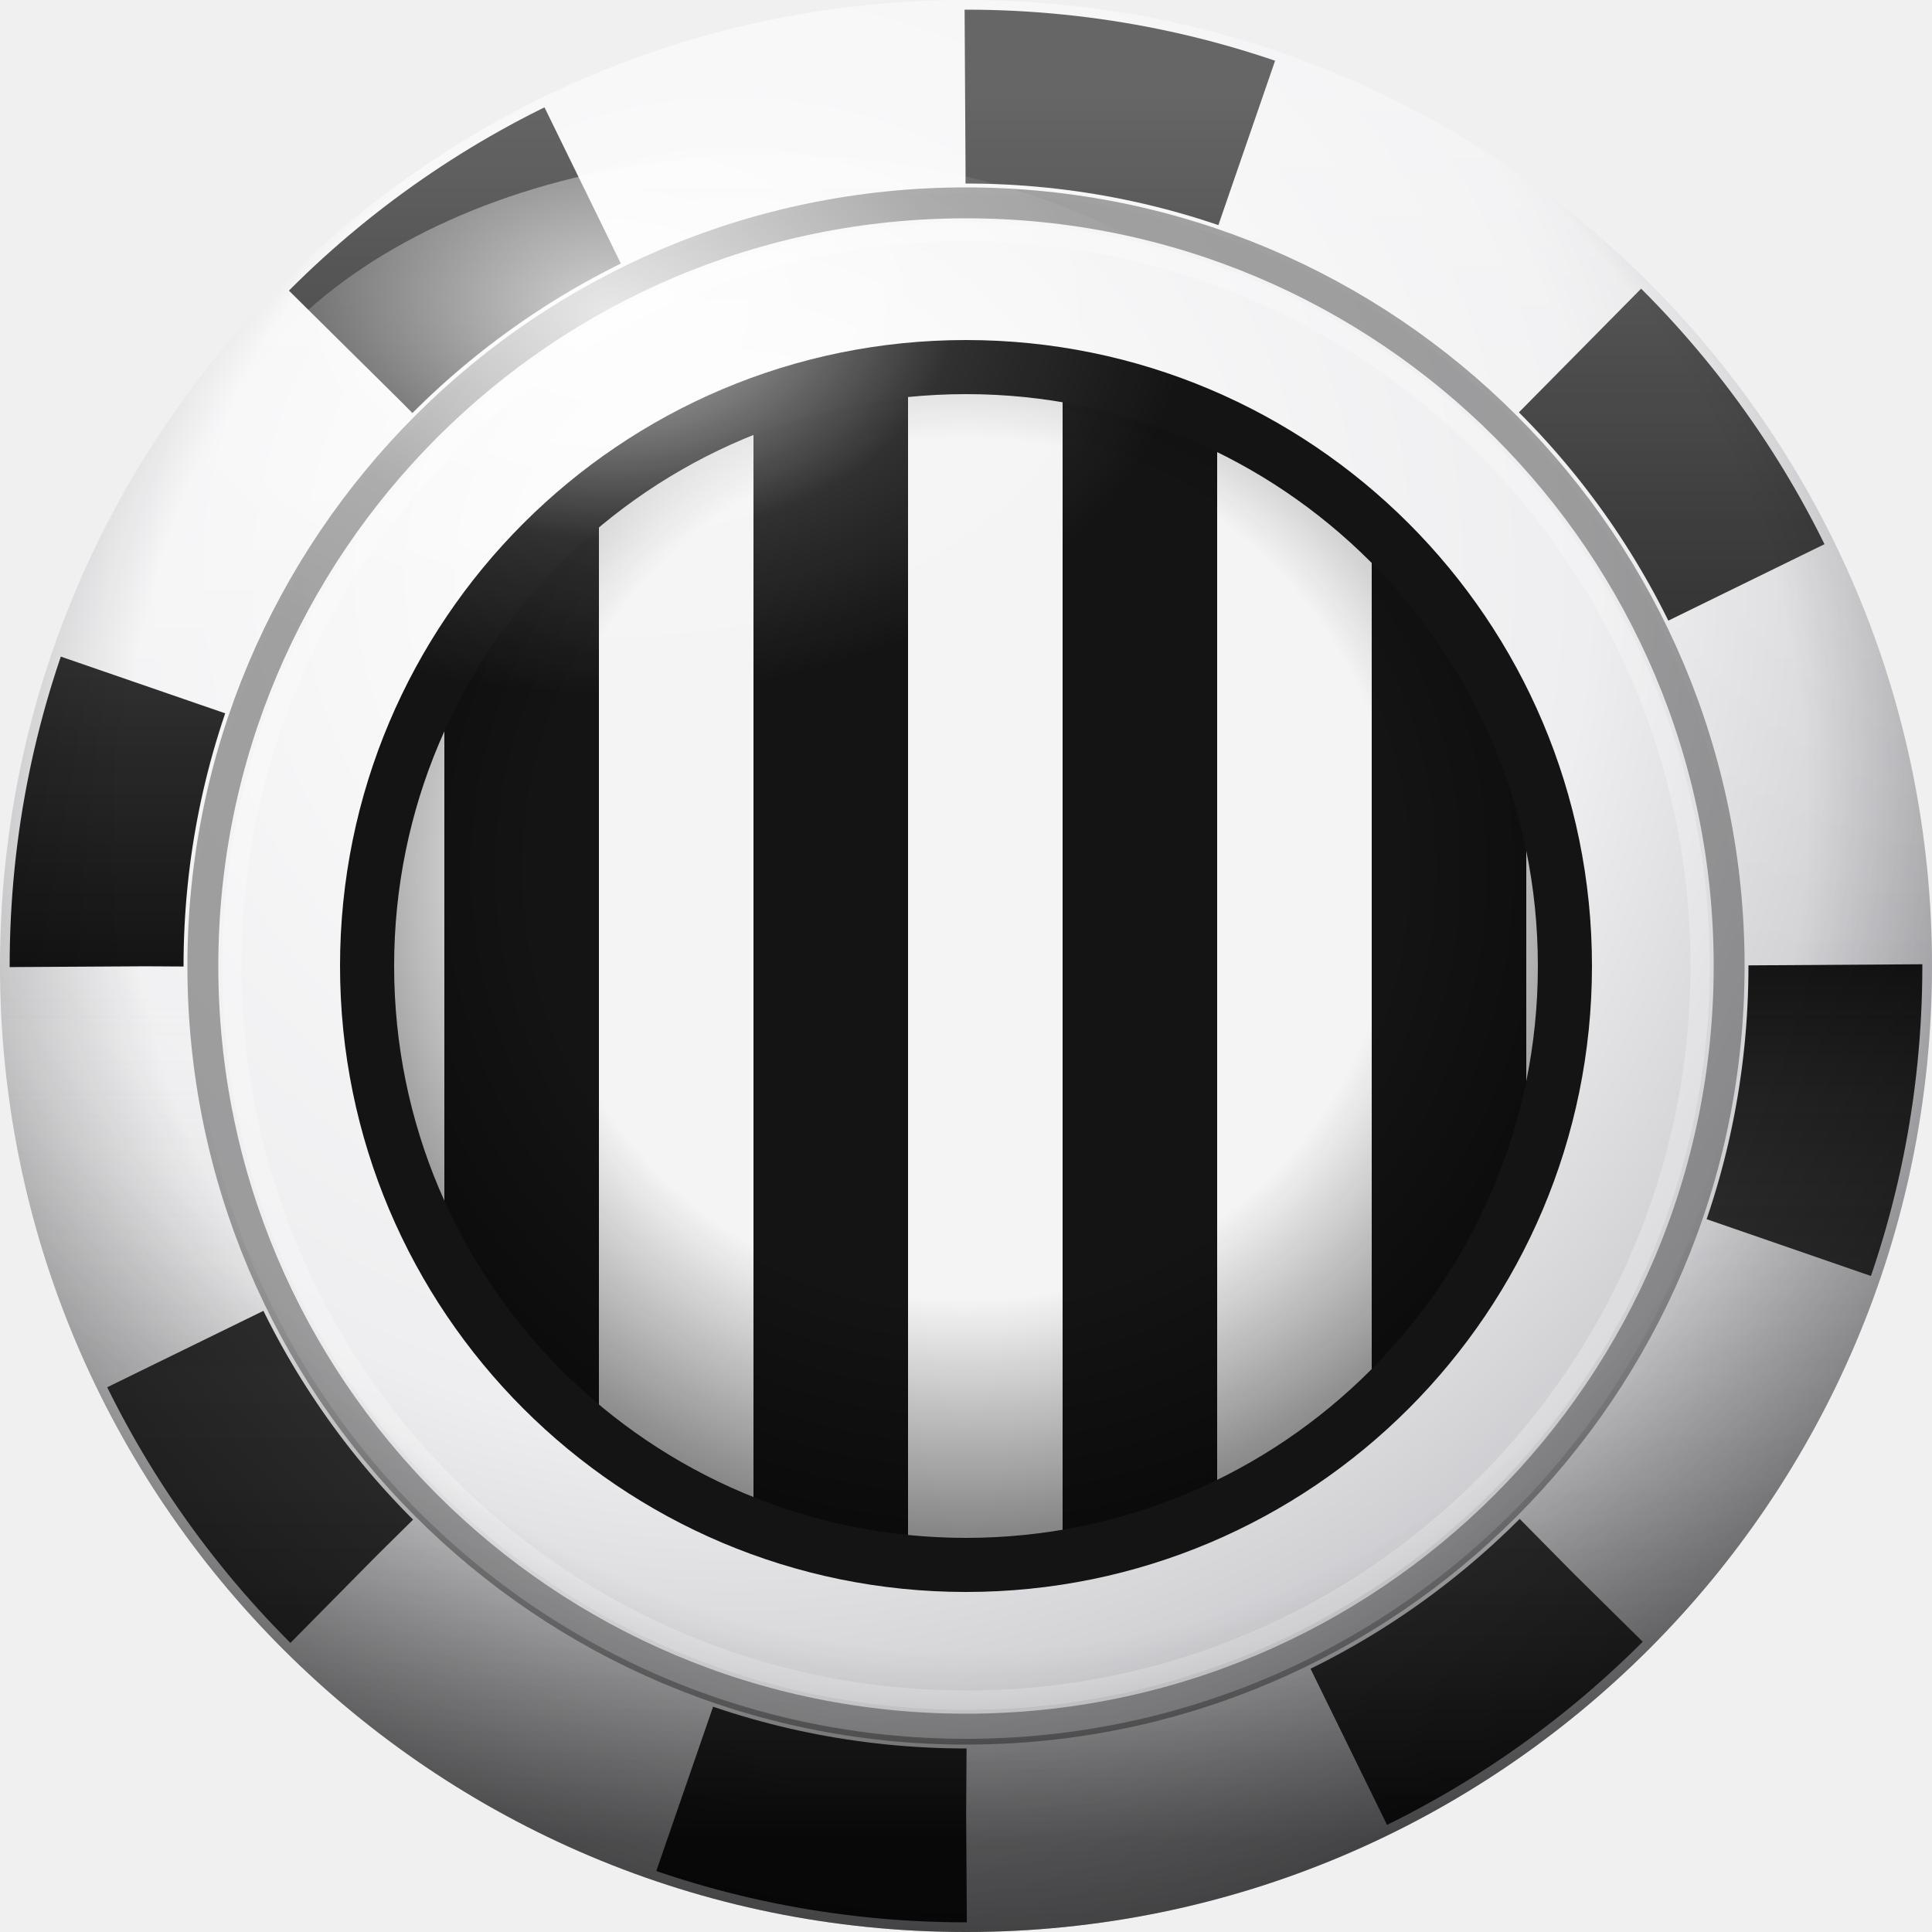
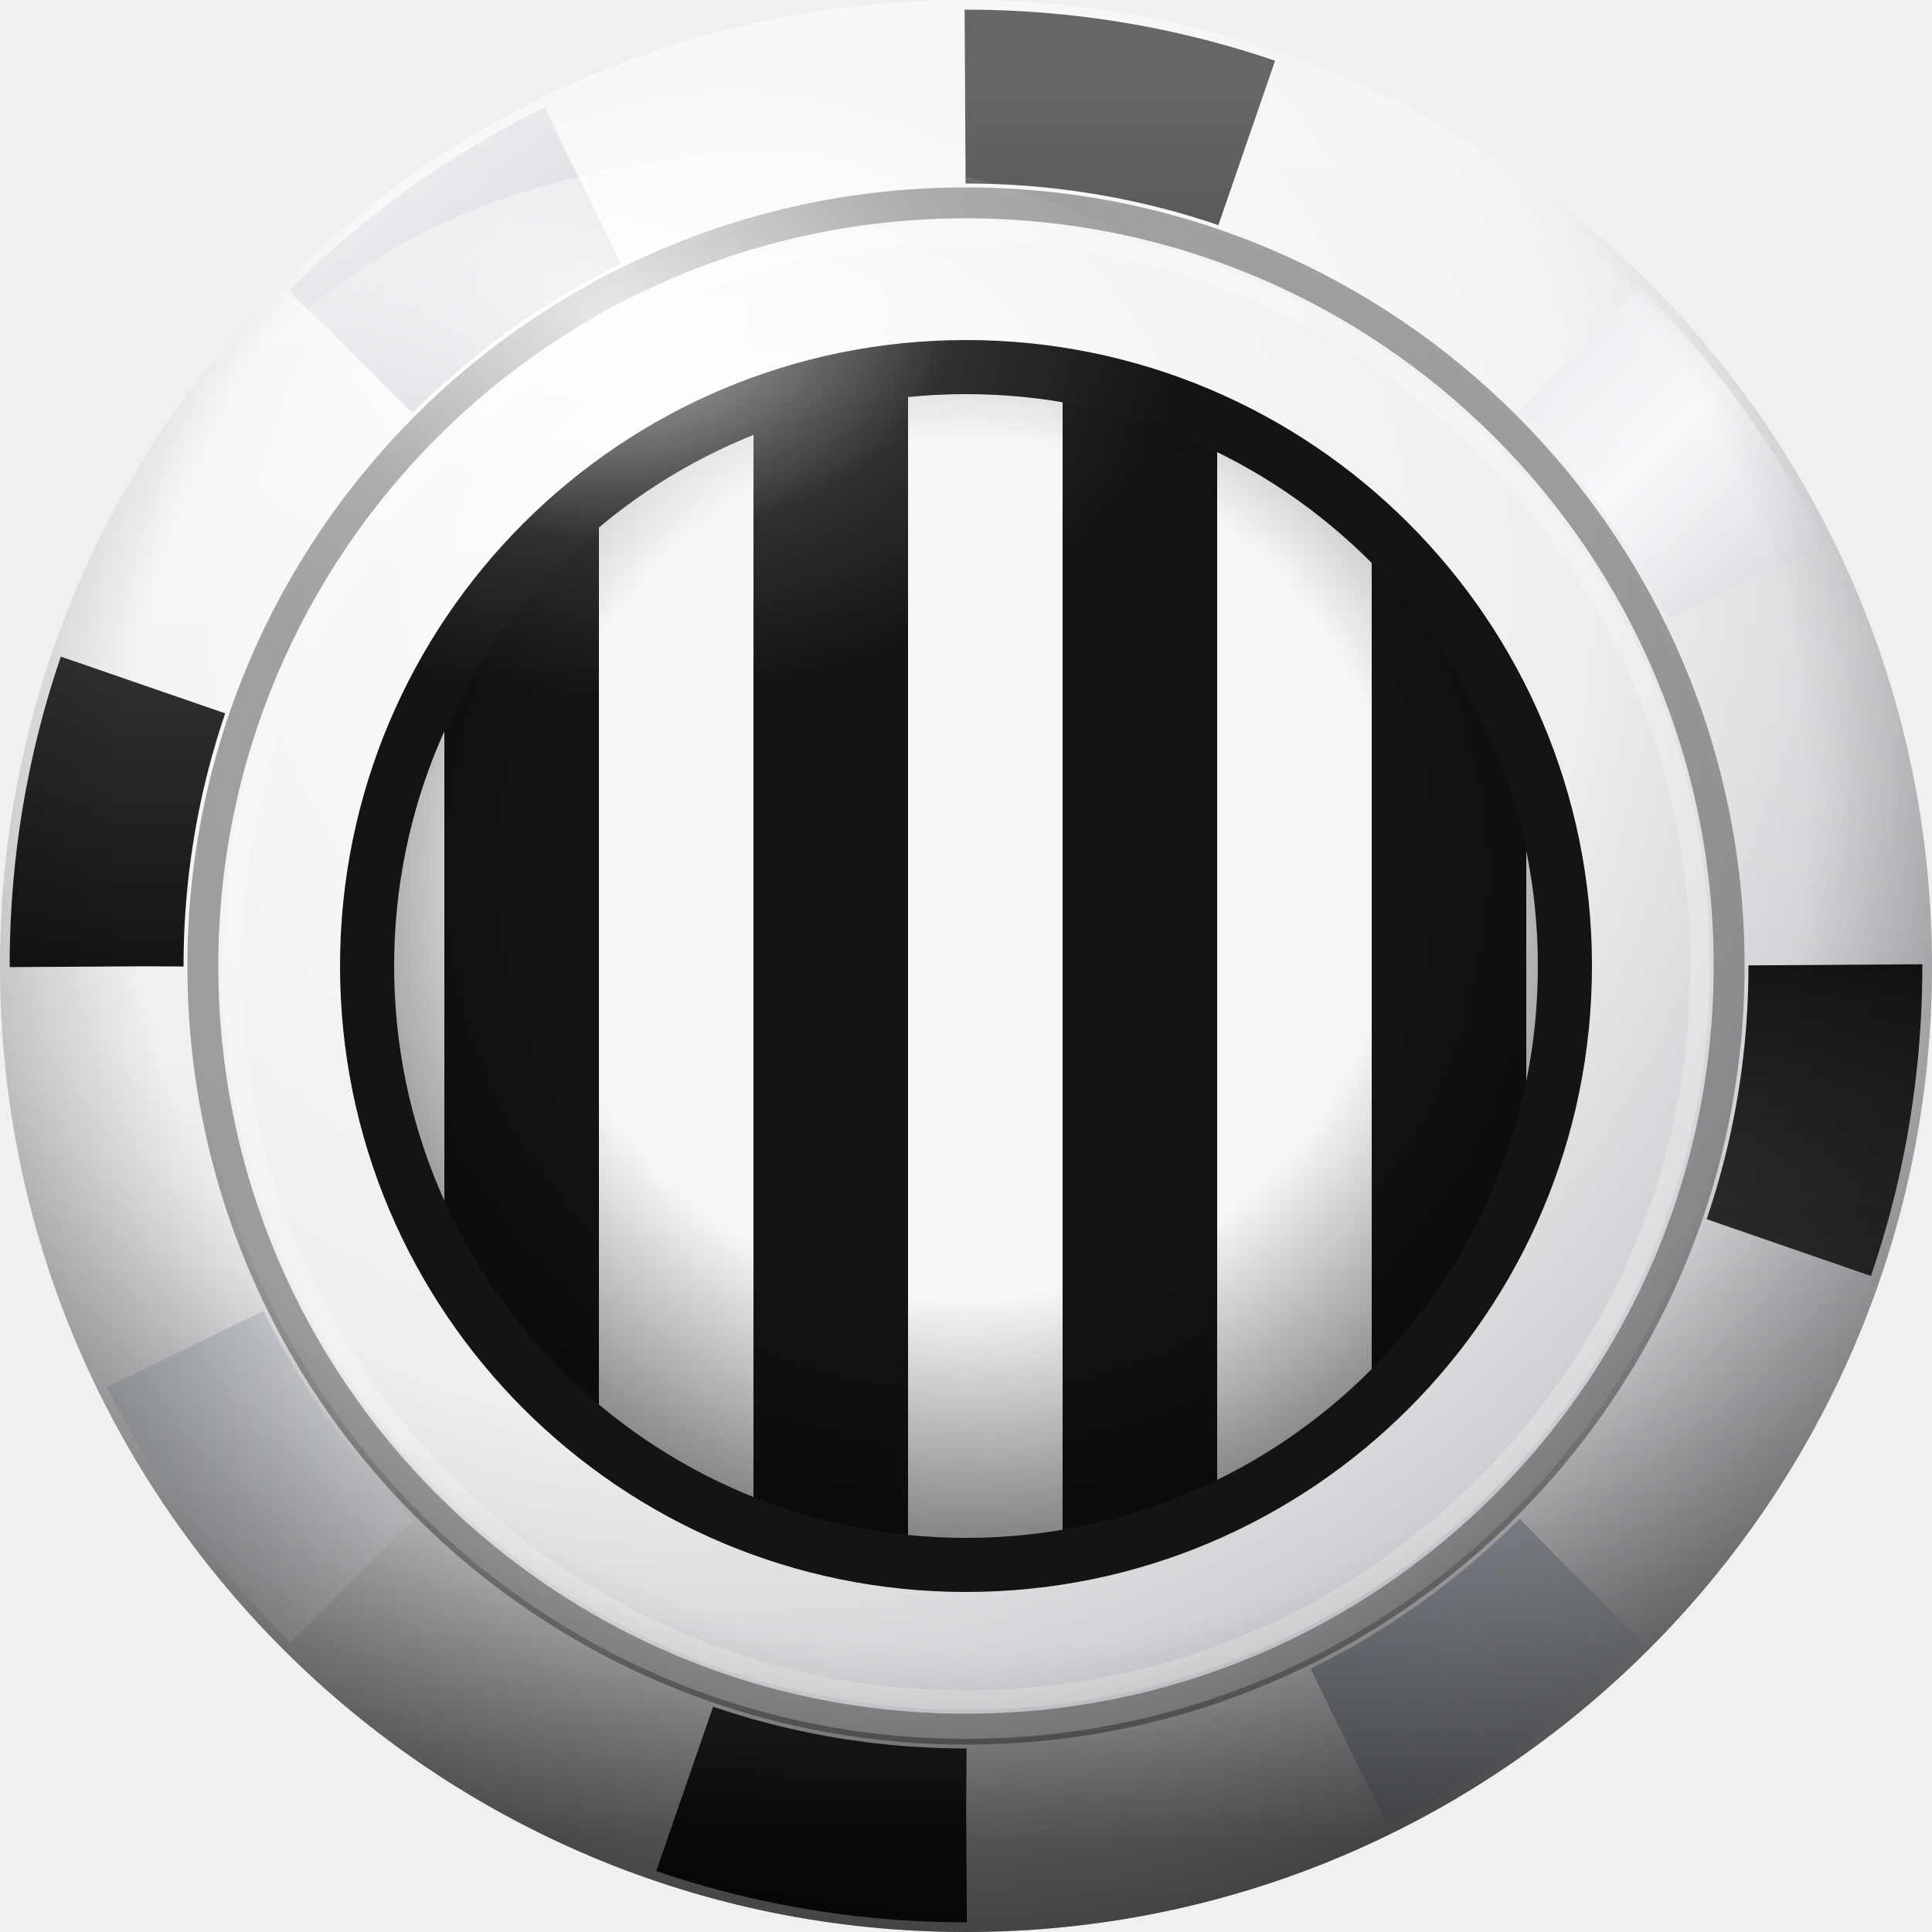
<svg xmlns="http://www.w3.org/2000/svg" viewBox="0 0 100 100">
  <defs>
    <clipPath id="c">
      <circle cx="50" cy="50" r="50" />
    </clipPath>
    <clipPath id="m">
      <circle cx="50" cy="50" r="31" />
    </clipPath>
    <radialGradient id="corpo" cx=".38" cy=".3" r=".8">
      <stop offset="0" stop-color="#FFFFFF" />
      <stop offset=".55" stop-color="#EEEEF0" />
      <stop offset="1" stop-color="#A9A9AF" />
    </radialGradient>
    <linearGradient id="borda" x1="0" y1="0" x2="0" y2="1">
      <stop offset="0" stop-color="#fff" stop-opacity=".35" />
      <stop offset=".5" stop-color="#fff" stop-opacity="0" />
      <stop offset="1" stop-color="#000" stop-opacity=".45" />
    </linearGradient>
    <radialGradient id="ms" cx=".5" cy=".42" r=".55">
      <stop offset=".65" stop-color="#000" stop-opacity="0" />
      <stop offset="1" stop-color="#000" stop-opacity=".45" />
    </radialGradient>
    <radialGradient id="verniz" cx=".36" cy=".2" r=".5">
      <stop offset="0" stop-color="#fff" stop-opacity=".75" />
      <stop offset=".6" stop-color="#fff" stop-opacity=".12" />
      <stop offset="1" stop-color="#fff" stop-opacity="0" />
    </radialGradient>
+     <linearGradient id="prata" x1="0" y1="0" x2="1" y2="1">
+       <stop offset="0" stop-color="#FFFFFF" />
+       <stop offset=".3" stop-color="#AEB3BC" />
+       <stop offset=".55" stop-color="#F6F7F9" />
+       <stop offset=".8" stop-color="#868B95" />
+       <stop offset="1" stop-color="#E4E7EC" />
+     </linearGradient>
    <radialGradient id="sombra" cx=".5" cy=".42" r=".6">
      <stop offset=".72" stop-color="#000" stop-opacity="0" />
      <stop offset="1" stop-color="#000" stop-opacity=".4" />
    </radialGradient>
  </defs>
  <g clip-path="url(#c)">
    <rect width="100" height="100" fill="url(#corpo)" />
-     <circle cx="50" cy="50" r="45" fill="none" stroke="#141414" stroke-width="9" stroke-dasharray="14.84 20.50" stroke-dashoffset="0.00" />
+     <circle cx="50" cy="50" r="45" fill="none" stroke="#141414" stroke-width="9" stroke-dasharray="14.84 55.84" stroke-dashoffset="0.00" />
+     <circle cx="50" cy="50" r="45" fill="none" stroke="url(#prata)" stroke-width="9" stroke-dasharray="14.84 55.84" stroke-dashoffset="-35.34" />
    <circle cx="50" cy="50" r="45" fill="none" stroke="url(#borda)" stroke-width="10" />
    <circle cx="50" cy="50" r="39.5" fill="none" stroke="rgba(0,0,0,.35)" stroke-width="1.6" />
    <circle cx="50" cy="50" r="38" fill="none" stroke="#fff" stroke-opacity=".25" stroke-width="1" />
    <g clip-path="url(#m)">
-       <circle cx="50" cy="50" r="31" fill="#F4F4F4" />
+       <circle cx="50" cy="50" r="31" fill="#F6F6F7" />
      <rect x="23.0" y="0" width="8" height="100" fill="#141414" />
      <rect x="39.0" y="0" width="8" height="100" fill="#141414" />
      <rect x="55.0" y="0" width="8" height="100" fill="#141414" />
      <rect x="71.0" y="0" width="8" height="100" fill="#141414" />
      <circle cx="50" cy="50" r="31" fill="url(#ms)" />
    </g>
    <circle cx="50" cy="50" r="31" fill="none" stroke="#141414" stroke-width="2.8" />
    <rect width="100" height="100" fill="url(#sombra)" />
    <ellipse cx="40" cy="28" rx="30" ry="20" fill="url(#verniz)" />
  </g>
</svg>
